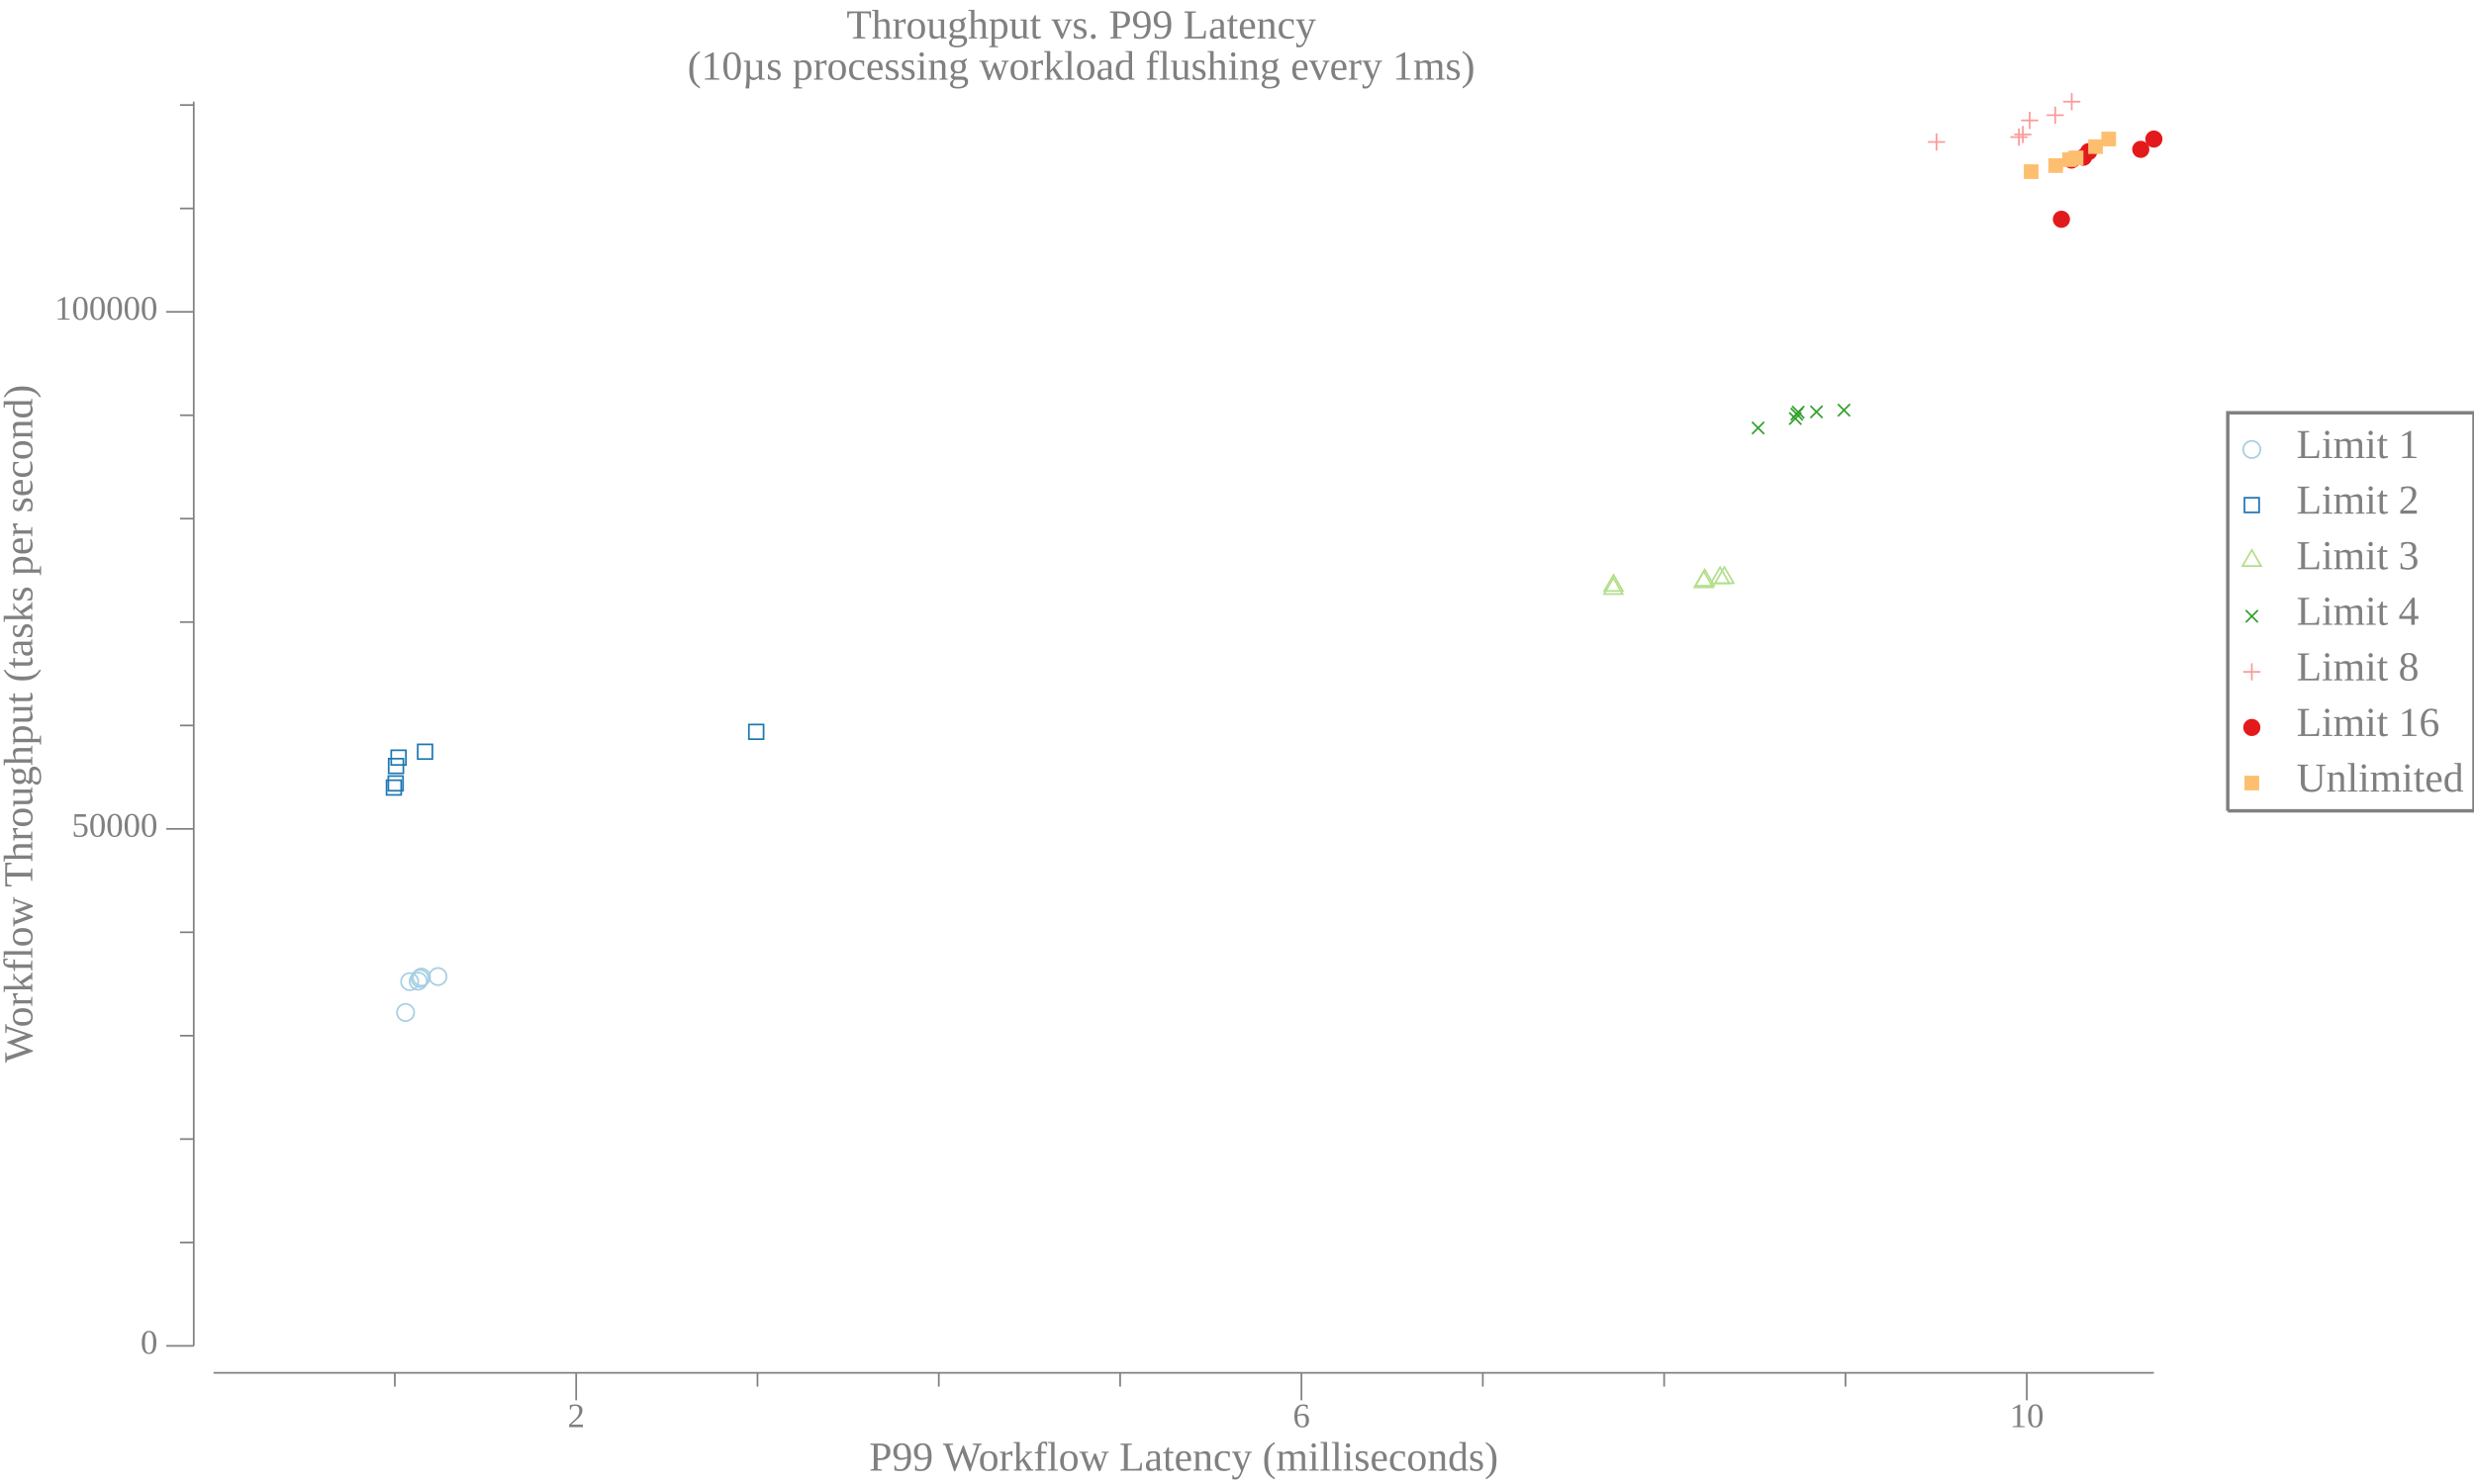
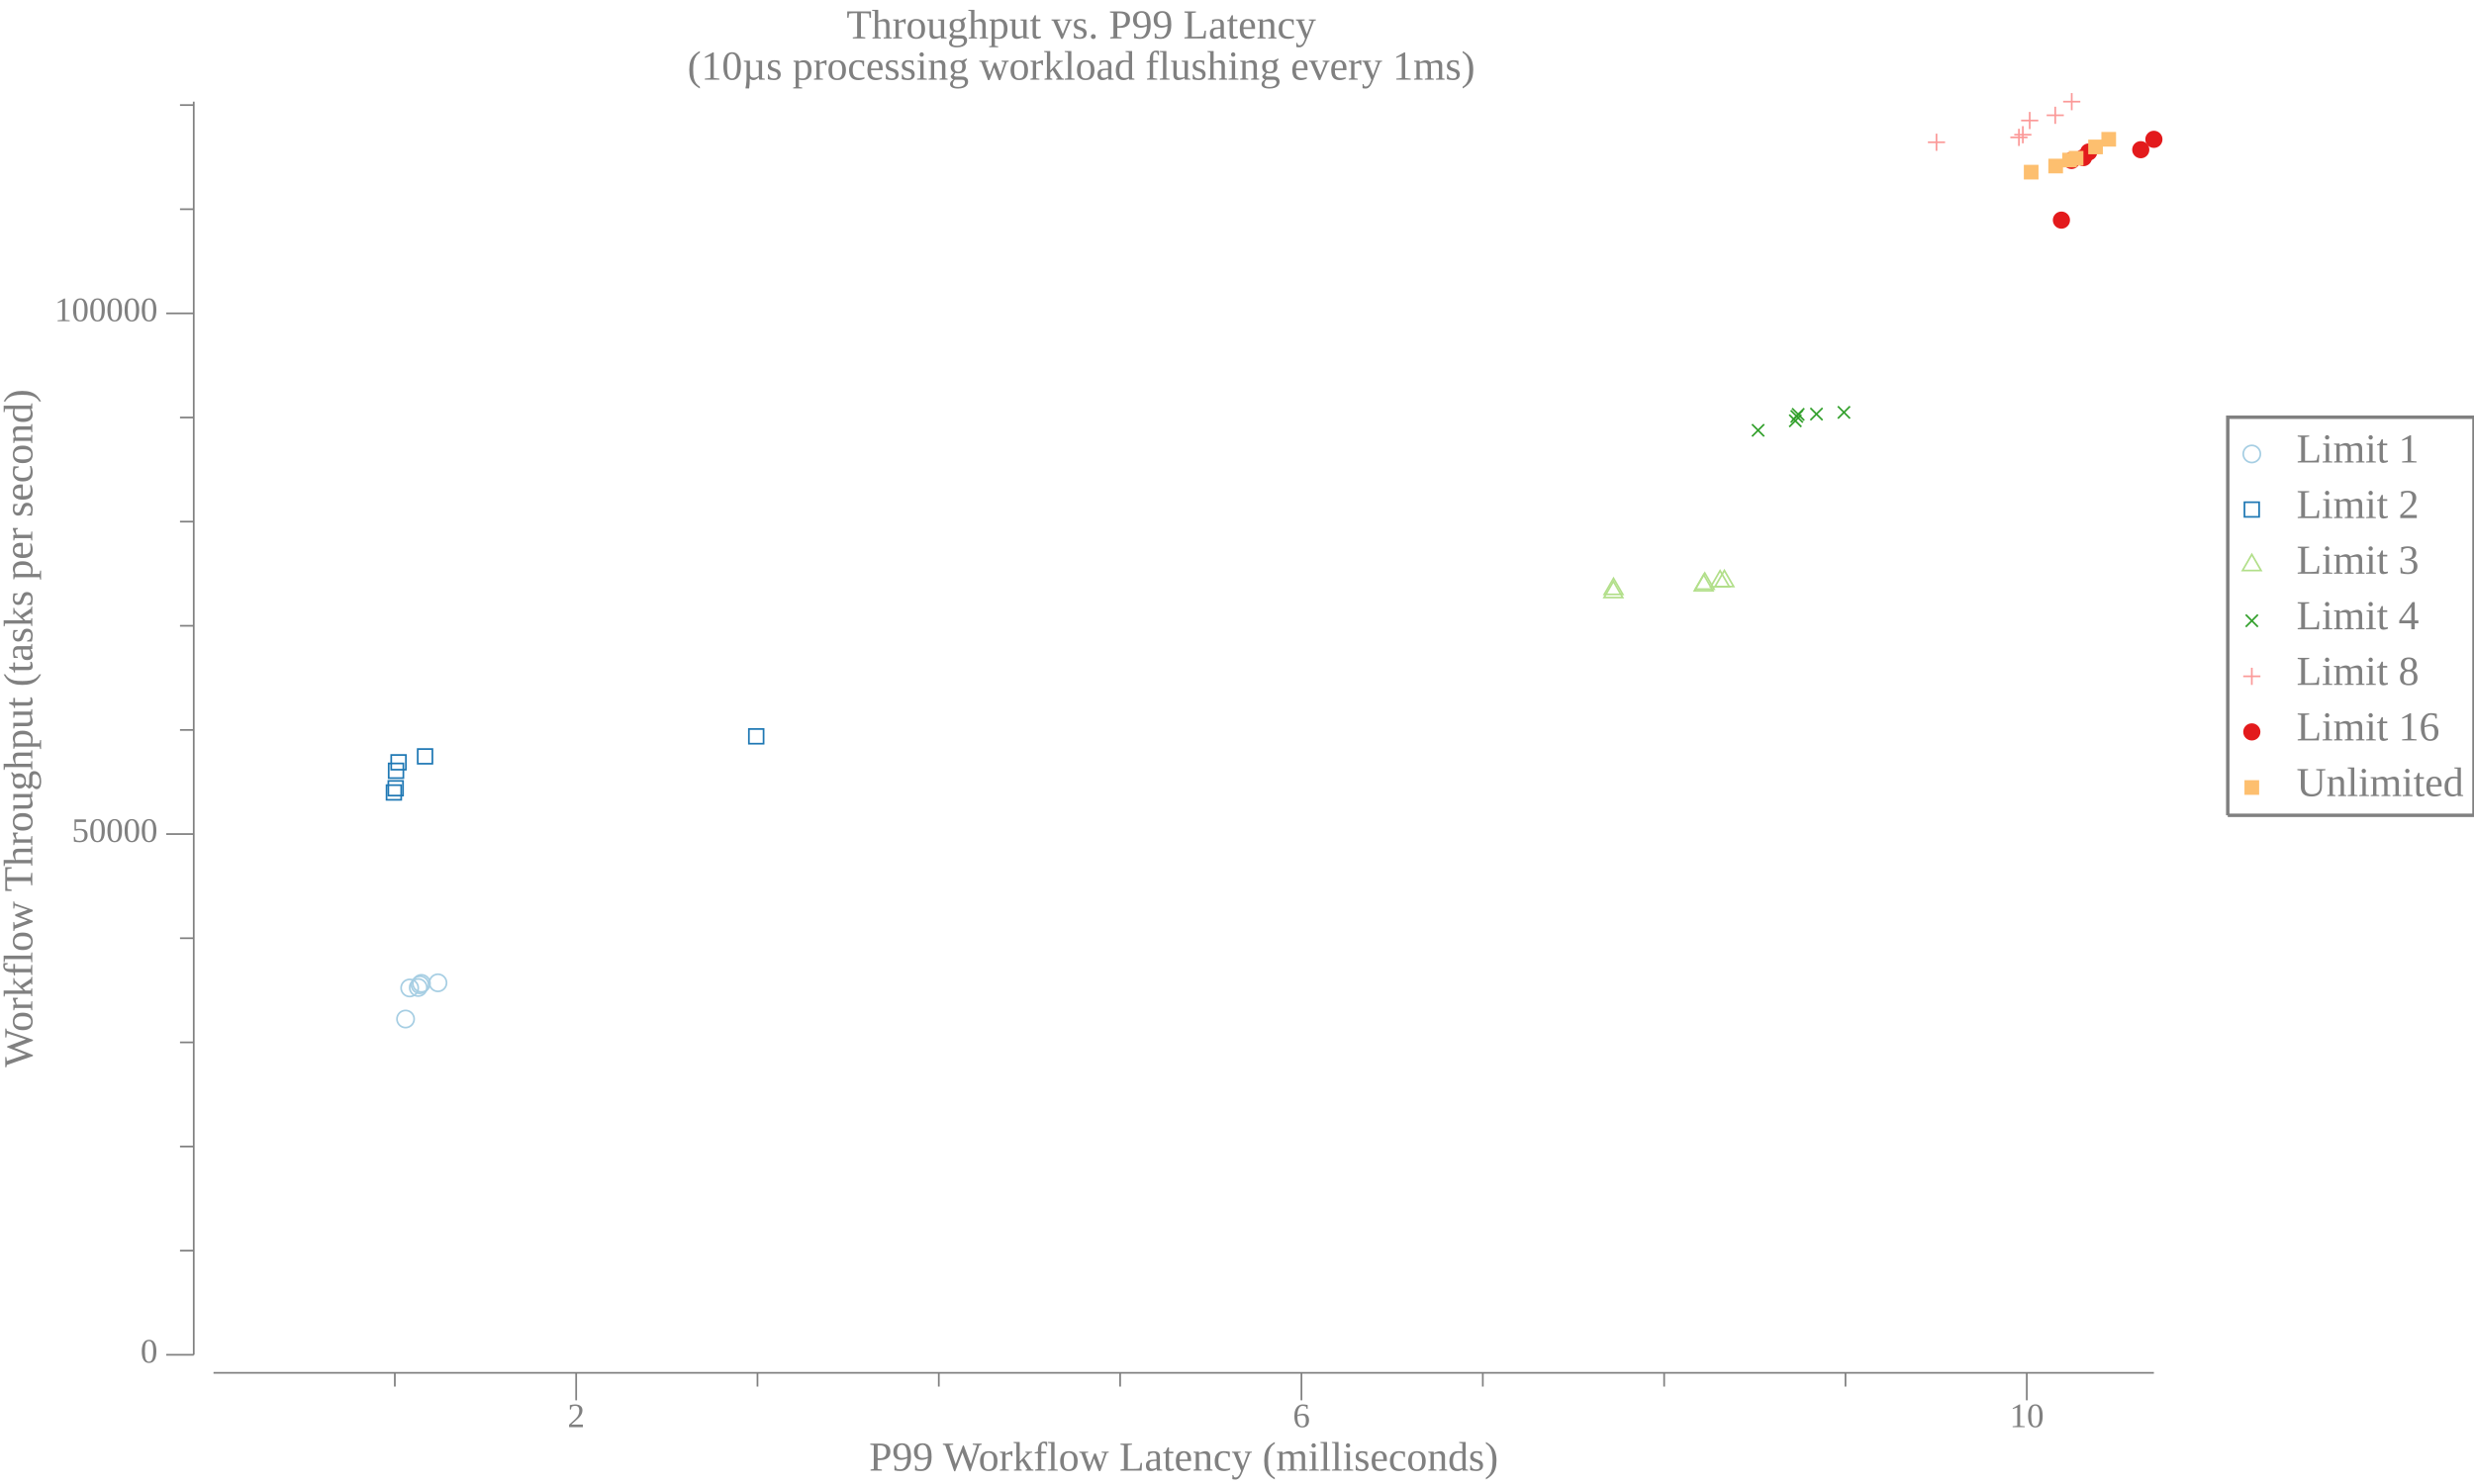
<svg xmlns="http://www.w3.org/2000/svg" width="720pt" height="432pt" viewBox="0 0 720 432">
  <g transform="scale(1, -1) translate(0, -432)">
-     <path d="M657.84,301.15A2.5,2.5 0 1 1 652.84,301.15A2.5,2.5 0 1 1 657.84,301.15Z" style="fill:none;stroke:#A6CEE3;stroke-width:0.5" />
-     <text x="668.34" y="-298.66" transform="scale(1, -1)" style="font-family:Liberation Serif;font-variant:normal;font-weight:normal;font-style:normal;font-size:12px;fill:#808080">Limit 1</text>
-     <path d="M653.2,282.83L657.47,282.83L657.47,287.1L653.2,287.1Z" style="fill:none;stroke:#1F78B4;stroke-width:0.5" />
-     <text x="668.34" y="-282.48" transform="scale(1, -1)" style="font-family:Liberation Serif;font-variant:normal;font-weight:normal;font-style:normal;font-size:12px;fill:#808080">Limit 2</text>
-     <path d="M655.34,271.91L652.63,267.22L658.04,267.22Z" style="fill:none;stroke:#B2DF8A;stroke-width:0.5" />
-     <text x="668.34" y="-266.3" transform="scale(1, -1)" style="font-family:Liberation Serif;font-variant:normal;font-weight:normal;font-style:normal;font-size:12px;fill:#808080">Limit 3</text>
-     <path d="M653.57,250.83L657.11,254.37" style="fill:none;stroke:#33A02C;stroke-width:0.5" />
-     <path d="M653.57,254.37L657.11,250.83" style="fill:none;stroke:#33A02C;stroke-width:0.5" />
-     <text x="668.34" y="-250.11" transform="scale(1, -1)" style="font-family:Liberation Serif;font-variant:normal;font-weight:normal;font-style:normal;font-size:12px;fill:#808080">Limit 4</text>
-     <path d="M655.34,238.92L655.34,233.92" style="fill:none;stroke:#FB9A99;stroke-width:0.5" />
-     <path d="M652.84,236.42L657.84,236.42" style="fill:none;stroke:#FB9A99;stroke-width:0.5" />
-     <text x="668.34" y="-233.93" transform="scale(1, -1)" style="font-family:Liberation Serif;font-variant:normal;font-weight:normal;font-style:normal;font-size:12px;fill:#808080">Limit 8</text>
-     <path d="M657.84,220.23A2.5,2.5 0 1 1 652.84,220.23A2.5,2.5 0 1 1 657.84,220.23Z" style="fill:#E31A1C" />
-     <text x="668.34" y="-217.75" transform="scale(1, -1)" style="font-family:Liberation Serif;font-variant:normal;font-weight:normal;font-style:normal;font-size:12px;fill:#808080">Limit 16</text>
-     <path d="M653.2,201.92L657.47,201.92L657.47,206.18L653.2,206.18Z" style="fill:#FDBF6F" />
-     <text x="668.34" y="-201.56" transform="scale(1, -1)" style="font-family:Liberation Serif;font-variant:normal;font-weight:normal;font-style:normal;font-size:12px;fill:#808080">Unlimited</text>
-     <path d="M648.34,195.96L648.34,311.84L720,311.84L720,195.96L648.34,195.96" style="fill:none;stroke:#808080" />
+     <path d="M657.84,299.85A2.5,2.5 0 1 1 652.84,299.85A2.5,2.5 0 1 1 657.84,299.85Z" style="fill:none;stroke:#A6CEE3;stroke-width:0.5" />
+     <text x="668.34" y="-297.37" transform="scale(1, -1)" style="font-family:Liberation Serif;font-variant:normal;font-weight:normal;font-style:normal;font-size:12px;fill:#808080">Limit 1</text>
+     <path d="M653.2,281.54L657.47,281.54L657.47,285.8L653.2,285.8Z" style="fill:none;stroke:#1F78B4;stroke-width:0.5" />
+     <text x="668.34" y="-281.18" transform="scale(1, -1)" style="font-family:Liberation Serif;font-variant:normal;font-weight:normal;font-style:normal;font-size:12px;fill:#808080">Limit 2</text>
+     <path d="M655.34,270.61L652.63,265.92L658.04,265.92Z" style="fill:none;stroke:#B2DF8A;stroke-width:0.5" />
+     <text x="668.34" y="-265" transform="scale(1, -1)" style="font-family:Liberation Serif;font-variant:normal;font-weight:normal;font-style:normal;font-size:12px;fill:#808080">Limit 3</text>
+     <path d="M653.57,249.53L657.11,253.07" style="fill:none;stroke:#33A02C;stroke-width:0.5" />
+     <path d="M653.57,253.07L657.11,249.53" style="fill:none;stroke:#33A02C;stroke-width:0.5" />
+     <text x="668.34" y="-248.82" transform="scale(1, -1)" style="font-family:Liberation Serif;font-variant:normal;font-weight:normal;font-style:normal;font-size:12px;fill:#808080">Limit 4</text>
+     <path d="M655.34,237.62L655.34,232.62" style="fill:none;stroke:#FB9A99;stroke-width:0.5" />
+     <path d="M652.84,235.12L657.84,235.12" style="fill:none;stroke:#FB9A99;stroke-width:0.5" />
+     <text x="668.34" y="-232.63" transform="scale(1, -1)" style="font-family:Liberation Serif;font-variant:normal;font-weight:normal;font-style:normal;font-size:12px;fill:#808080">Limit 8</text>
+     <path d="M657.84,218.94A2.5,2.5 0 1 1 652.84,218.94A2.5,2.5 0 1 1 657.84,218.94Z" style="fill:#E31A1C" />
+     <text x="668.34" y="-216.45" transform="scale(1, -1)" style="font-family:Liberation Serif;font-variant:normal;font-weight:normal;font-style:normal;font-size:12px;fill:#808080">Limit 16</text>
+     <path d="M653.2,200.62L657.47,200.62L657.47,204.89L653.2,204.89Z" style="fill:#FDBF6F" />
+     <text x="668.34" y="-200.26" transform="scale(1, -1)" style="font-family:Liberation Serif;font-variant:normal;font-weight:normal;font-style:normal;font-size:12px;fill:#808080">Unlimited</text>
+     <path d="M648.34,194.66L648.34,310.54L720,310.54L720,194.66L648.34,194.66" style="fill:none;stroke:#808080" />
    <path d="M0,0L629.34,0L629.34,432L0,432Z" style="fill:#-8000000000000000-8000000000000000-8000000000000000;fill-opacity:0" />
    <text x="246.35" y="-420.81" transform="scale(1, -1)" style="font-family:Liberation Serif;font-variant:normal;font-weight:normal;font-style:normal;font-size:12px;fill:#808080">Throughput vs. P99 Latency</text>
    <text x="200.07" y="-408.81" transform="scale(1, -1)" style="font-family:Liberation Serif;font-variant:normal;font-weight:normal;font-style:normal;font-size:12px;fill:#808080">(10µs processing workload flushing every 1ms)</text>
    <text x="252.93" y="-3.902" transform="scale(1, -1)" style="font-family:Liberation Serif;font-variant:normal;font-weight:normal;font-style:normal;font-size:12px;fill:#808080">P99 Workflow Latency (milliseconds)</text>
    <text x="165.18" y="-16.541" transform="scale(1, -1)" style="font-family:Liberation Serif;font-variant:normal;font-weight:normal;font-style:normal;font-size:10px;fill:#808080">2</text>
    <text x="376.26" y="-16.541" transform="scale(1, -1)" style="font-family:Liberation Serif;font-variant:normal;font-weight:normal;font-style:normal;font-size:10px;fill:#808080">6</text>
    <text x="584.85" y="-16.541" transform="scale(1, -1)" style="font-family:Liberation Serif;font-variant:normal;font-weight:normal;font-style:normal;font-size:10px;fill:#808080">10</text>
    <path d="M167.68,24.363L167.68,32.363" style="fill:none;stroke:#808080;stroke-width:0.5" />
    <path d="M378.76,24.363L378.76,32.363" style="fill:none;stroke:#808080;stroke-width:0.5" />
    <path d="M589.85,24.363L589.85,32.363" style="fill:none;stroke:#808080;stroke-width:0.5" />
    <path d="M114.91,28.363L114.91,32.363" style="fill:none;stroke:#808080;stroke-width:0.5" />
    <path d="M220.45,28.363L220.45,32.363" style="fill:none;stroke:#808080;stroke-width:0.5" />
    <path d="M273.22,28.363L273.22,32.363" style="fill:none;stroke:#808080;stroke-width:0.5" />
    <path d="M325.99,28.363L325.99,32.363" style="fill:none;stroke:#808080;stroke-width:0.5" />
    <path d="M431.54,28.363L431.54,32.363" style="fill:none;stroke:#808080;stroke-width:0.5" />
    <path d="M484.31,28.363L484.31,32.363" style="fill:none;stroke:#808080;stroke-width:0.5" />
    <path d="M537.08,28.363L537.08,32.363" style="fill:none;stroke:#808080;stroke-width:0.5" />
    <path d="M62.135,32.363L626.84,32.363" style="fill:none;stroke:#808080;stroke-width:0.5" />
    <g transform="rotate(90)">
-       <text x="122.59" y="9.387" transform="scale(1, -1)" style="font-family:Liberation Serif;font-variant:normal;font-weight:normal;font-style:normal;font-size:12px;fill:#808080">Workflow Throughput (tasks per second)</text>
+       <text x="121.29" y="9.387" transform="scale(1, -1)" style="font-family:Liberation Serif;font-variant:normal;font-weight:normal;font-style:normal;font-size:12px;fill:#808080">Workflow Throughput (tasks per second)</text>
    </g>
-     <text x="40.885" y="-37.924" transform="scale(1, -1)" style="font-family:Liberation Serif;font-variant:normal;font-weight:normal;font-style:normal;font-size:10px;fill:#808080">0</text>
-     <text x="20.885" y="-188.43" transform="scale(1, -1)" style="font-family:Liberation Serif;font-variant:normal;font-weight:normal;font-style:normal;font-size:10px;fill:#808080">50000</text>
-     <text x="15.885" y="-338.93" transform="scale(1, -1)" style="font-family:Liberation Serif;font-variant:normal;font-weight:normal;font-style:normal;font-size:10px;fill:#808080">100000</text>
-     <path d="M48.385,40.209L56.385,40.209" style="fill:none;stroke:#808080;stroke-width:0.5" />
-     <path d="M48.385,190.71L56.385,190.71" style="fill:none;stroke:#808080;stroke-width:0.5" />
-     <path d="M48.385,341.22L56.385,341.22" style="fill:none;stroke:#808080;stroke-width:0.5" />
-     <path d="M52.385,70.31L56.385,70.31" style="fill:none;stroke:#808080;stroke-width:0.5" />
-     <path d="M52.385,100.41L56.385,100.41" style="fill:none;stroke:#808080;stroke-width:0.5" />
-     <path d="M52.385,130.51L56.385,130.51" style="fill:none;stroke:#808080;stroke-width:0.5" />
-     <path d="M52.385,160.61L56.385,160.61" style="fill:none;stroke:#808080;stroke-width:0.5" />
-     <path d="M52.385,220.81L56.385,220.81" style="fill:none;stroke:#808080;stroke-width:0.5" />
-     <path d="M52.385,250.91L56.385,250.91" style="fill:none;stroke:#808080;stroke-width:0.5" />
-     <path d="M52.385,281.02L56.385,281.02" style="fill:none;stroke:#808080;stroke-width:0.5" />
-     <path d="M52.385,311.12L56.385,311.12" style="fill:none;stroke:#808080;stroke-width:0.5" />
-     <path d="M52.385,371.32L56.385,371.32" style="fill:none;stroke:#808080;stroke-width:0.5" />
-     <path d="M52.385,401.42L56.385,401.42" style="fill:none;stroke:#808080;stroke-width:0.5" />
-     <path d="M56.385,40.209L56.385,402.41" style="fill:none;stroke:#808080;stroke-width:0.5" />
-     <path d="M120.53,137.26A2.5,2.5 0 1 1 115.53,137.26A2.5,2.5 0 1 1 120.53,137.26Z" style="fill:none;stroke:#A6CEE3;stroke-width:0.5" />
-     <path d="M121.73,146.24A2.5,2.5 0 1 1 116.73,146.24A2.5,2.5 0 1 1 121.73,146.24Z" style="fill:none;stroke:#A6CEE3;stroke-width:0.5" />
-     <path d="M124.22,146.37A2.5,2.5 0 1 1 119.22,146.37A2.5,2.5 0 1 1 124.22,146.37Z" style="fill:none;stroke:#A6CEE3;stroke-width:0.5" />
-     <path d="M124.73,147.15A2.5,2.5 0 1 1 119.73,147.15A2.5,2.5 0 1 1 124.73,147.15Z" style="fill:none;stroke:#A6CEE3;stroke-width:0.5" />
-     <path d="M125.15,147.56A2.5,2.5 0 1 1 120.15,147.56A2.5,2.5 0 1 1 125.15,147.56Z" style="fill:none;stroke:#A6CEE3;stroke-width:0.5" />
-     <path d="M129.96,147.72A2.5,2.5 0 1 1 124.96,147.72A2.5,2.5 0 1 1 129.96,147.72Z" style="fill:none;stroke:#A6CEE3;stroke-width:0.5" />
-     <path d="M112.5,200.6L116.76,200.6L116.76,204.87L112.5,204.87Z" style="fill:none;stroke:#1F78B4;stroke-width:0.5" />
-     <path d="M113.02,201.82L117.29,201.82L117.29,206.09L113.02,206.09Z" style="fill:none;stroke:#1F78B4;stroke-width:0.5" />
-     <path d="M113.12,206.88L117.39,206.88L117.39,211.15L113.12,211.15Z" style="fill:none;stroke:#1F78B4;stroke-width:0.5" />
-     <path d="M113.86,209.32L118.13,209.32L118.13,213.59L113.86,213.59Z" style="fill:none;stroke:#1F78B4;stroke-width:0.5" />
-     <path d="M121.57,211.04L125.84,211.04L125.84,215.31L121.57,215.31Z" style="fill:none;stroke:#1F78B4;stroke-width:0.5" />
-     <path d="M217.95,216.82L222.22,216.82L222.22,221.09L217.95,221.09Z" style="fill:none;stroke:#1F78B4;stroke-width:0.5" />
-     <path d="M469.54,263.76L466.83,259.07L472.24,259.07Z" style="fill:none;stroke:#B2DF8A;stroke-width:0.5" />
-     <path d="M469.58,264.66L466.87,259.97L472.29,259.97Z" style="fill:none;stroke:#B2DF8A;stroke-width:0.5" />
-     <path d="M495.81,265.72L493.11,261.03L498.52,261.03Z" style="fill:none;stroke:#B2DF8A;stroke-width:0.5" />
-     <path d="M496.14,266.19L493.44,261.51L498.85,261.51Z" style="fill:none;stroke:#B2DF8A;stroke-width:0.5" />
-     <path d="M500.59,266.87L497.88,262.18L503.3,262.18Z" style="fill:none;stroke:#B2DF8A;stroke-width:0.5" />
-     <path d="M501.84,266.93L499.13,262.24L504.55,262.24Z" style="fill:none;stroke:#B2DF8A;stroke-width:0.5" />
-     <path d="M509.88,305.65L513.42,309.18" style="fill:none;stroke:#33A02C;stroke-width:0.5" />
-     <path d="M509.88,309.18L513.42,305.65" style="fill:none;stroke:#33A02C;stroke-width:0.5" />
-     <path d="M520.72,308.4L524.25,311.93" style="fill:none;stroke:#33A02C;stroke-width:0.5" />
-     <path d="M520.72,311.93L524.25,308.4" style="fill:none;stroke:#33A02C;stroke-width:0.5" />
-     <path d="M521.15,309.66L524.68,313.19" style="fill:none;stroke:#33A02C;stroke-width:0.5" />
-     <path d="M521.15,313.19L524.68,309.66" style="fill:none;stroke:#33A02C;stroke-width:0.5" />
-     <path d="M521.55,310.25L525.09,313.79" style="fill:none;stroke:#33A02C;stroke-width:0.5" />
-     <path d="M521.55,313.79L525.09,310.25" style="fill:none;stroke:#33A02C;stroke-width:0.5" />
-     <path d="M526.87,310.34L530.41,313.87" style="fill:none;stroke:#33A02C;stroke-width:0.5" />
-     <path d="M526.87,313.87L530.41,310.34" style="fill:none;stroke:#33A02C;stroke-width:0.5" />
-     <path d="M534.87,310.83L538.4,314.37" style="fill:none;stroke:#33A02C;stroke-width:0.5" />
-     <path d="M534.87,314.37L538.4,310.83" style="fill:none;stroke:#33A02C;stroke-width:0.5" />
-     <path d="M563.57,393.17L563.57,388.17" style="fill:none;stroke:#FB9A99;stroke-width:0.5" />
-     <path d="M561.07,390.67L566.07,390.67" style="fill:none;stroke:#FB9A99;stroke-width:0.5" />
-     <path d="M587.56,394.59L587.56,389.59" style="fill:none;stroke:#FB9A99;stroke-width:0.5" />
-     <path d="M585.06,392.09L590.06,392.09" style="fill:none;stroke:#FB9A99;stroke-width:0.5" />
-     <path d="M588.7,395.35L588.7,390.35" style="fill:none;stroke:#FB9A99;stroke-width:0.5" />
-     <path d="M586.2,392.85L591.2,392.85" style="fill:none;stroke:#FB9A99;stroke-width:0.5" />
-     <path d="M590.7,399.45L590.7,394.45" style="fill:none;stroke:#FB9A99;stroke-width:0.5" />
-     <path d="M588.2,396.95L593.2,396.95" style="fill:none;stroke:#FB9A99;stroke-width:0.5" />
-     <path d="M598.13,400.97L598.13,395.97" style="fill:none;stroke:#FB9A99;stroke-width:0.5" />
-     <path d="M595.63,398.47L600.63,398.47" style="fill:none;stroke:#FB9A99;stroke-width:0.5" />
+     <text x="40.885" y="-35.328" transform="scale(1, -1)" style="font-family:Liberation Serif;font-variant:normal;font-weight:normal;font-style:normal;font-size:10px;fill:#808080">0</text>
+     <text x="20.885" y="-186.91" transform="scale(1, -1)" style="font-family:Liberation Serif;font-variant:normal;font-weight:normal;font-style:normal;font-size:10px;fill:#808080">50000</text>
+     <text x="15.885" y="-338.49" transform="scale(1, -1)" style="font-family:Liberation Serif;font-variant:normal;font-weight:normal;font-style:normal;font-size:10px;fill:#808080">100000</text>
+     <path d="M48.385,37.613L56.385,37.613" style="fill:none;stroke:#808080;stroke-width:0.5" />
+     <path d="M48.385,189.2L56.385,189.2" style="fill:none;stroke:#808080;stroke-width:0.5" />
+     <path d="M48.385,340.78L56.385,340.78" style="fill:none;stroke:#808080;stroke-width:0.5" />
+     <path d="M52.385,67.93L56.385,67.93" style="fill:none;stroke:#808080;stroke-width:0.5" />
+     <path d="M52.385,98.246L56.385,98.246" style="fill:none;stroke:#808080;stroke-width:0.5" />
+     <path d="M52.385,128.56L56.385,128.56" style="fill:none;stroke:#808080;stroke-width:0.5" />
+     <path d="M52.385,158.88L56.385,158.88" style="fill:none;stroke:#808080;stroke-width:0.5" />
+     <path d="M52.385,219.51L56.385,219.51" style="fill:none;stroke:#808080;stroke-width:0.5" />
+     <path d="M52.385,249.83L56.385,249.83" style="fill:none;stroke:#808080;stroke-width:0.5" />
+     <path d="M52.385,280.15L56.385,280.15" style="fill:none;stroke:#808080;stroke-width:0.5" />
+     <path d="M52.385,310.46L56.385,310.46" style="fill:none;stroke:#808080;stroke-width:0.5" />
+     <path d="M52.385,371.1L56.385,371.1" style="fill:none;stroke:#808080;stroke-width:0.5" />
+     <path d="M52.385,401.41L56.385,401.41" style="fill:none;stroke:#808080;stroke-width:0.5" />
+     <path d="M56.385,37.613L56.385,402.41" style="fill:none;stroke:#808080;stroke-width:0.5" />
+     <path d="M120.53,135.36A2.5,2.5 0 1 1 115.53,135.36A2.5,2.5 0 1 1 120.53,135.36Z" style="fill:none;stroke:#A6CEE3;stroke-width:0.5" />
+     <path d="M121.73,144.4A2.5,2.5 0 1 1 116.73,144.4A2.5,2.5 0 1 1 121.73,144.4Z" style="fill:none;stroke:#A6CEE3;stroke-width:0.5" />
+     <path d="M124.22,144.53A2.5,2.5 0 1 1 119.22,144.53A2.5,2.5 0 1 1 124.22,144.53Z" style="fill:none;stroke:#A6CEE3;stroke-width:0.5" />
+     <path d="M124.73,145.32A2.5,2.5 0 1 1 119.73,145.32A2.5,2.5 0 1 1 124.73,145.32Z" style="fill:none;stroke:#A6CEE3;stroke-width:0.5" />
+     <path d="M125.15,145.73A2.5,2.5 0 1 1 120.15,145.73A2.5,2.5 0 1 1 125.15,145.73Z" style="fill:none;stroke:#A6CEE3;stroke-width:0.5" />
+     <path d="M129.96,145.9A2.5,2.5 0 1 1 124.96,145.9A2.5,2.5 0 1 1 129.96,145.9Z" style="fill:none;stroke:#A6CEE3;stroke-width:0.5" />
+     <path d="M112.5,199.17L116.76,199.17L116.76,203.44L112.5,203.44Z" style="fill:none;stroke:#1F78B4;stroke-width:0.5" />
+     <path d="M113.02,200.4L117.29,200.4L117.29,204.67L113.02,204.67Z" style="fill:none;stroke:#1F78B4;stroke-width:0.5" />
+     <path d="M113.12,205.49L117.39,205.49L117.39,209.76L113.12,209.76Z" style="fill:none;stroke:#1F78B4;stroke-width:0.5" />
+     <path d="M113.86,207.95L118.13,207.95L118.13,212.22L113.86,212.22Z" style="fill:none;stroke:#1F78B4;stroke-width:0.5" />
+     <path d="M121.57,209.68L125.84,209.68L125.84,213.95L121.57,213.95Z" style="fill:none;stroke:#1F78B4;stroke-width:0.5" />
+     <path d="M217.95,215.51L222.22,215.51L222.22,219.78L217.95,219.78Z" style="fill:none;stroke:#1F78B4;stroke-width:0.5" />
+     <path d="M469.54,262.74L466.83,258.05L472.24,258.05Z" style="fill:none;stroke:#B2DF8A;stroke-width:0.5" />
+     <path d="M469.58,263.65L466.87,258.97L472.29,258.97Z" style="fill:none;stroke:#B2DF8A;stroke-width:0.5" />
+     <path d="M495.81,264.71L493.11,260.03L498.52,260.03Z" style="fill:none;stroke:#B2DF8A;stroke-width:0.5" />
+     <path d="M496.14,265.2L493.44,260.51L498.85,260.51Z" style="fill:none;stroke:#B2DF8A;stroke-width:0.5" />
+     <path d="M500.59,265.87L497.88,261.18L503.3,261.18Z" style="fill:none;stroke:#B2DF8A;stroke-width:0.5" />
+     <path d="M501.84,265.94L499.13,261.25L504.55,261.25Z" style="fill:none;stroke:#B2DF8A;stroke-width:0.5" />
+     <path d="M509.88,304.97L513.42,308.5" style="fill:none;stroke:#33A02C;stroke-width:0.5" />
+     <path d="M509.88,308.5L513.42,304.97" style="fill:none;stroke:#33A02C;stroke-width:0.5" />
+     <path d="M520.72,307.74L524.25,311.27" style="fill:none;stroke:#33A02C;stroke-width:0.5" />
+     <path d="M520.72,311.27L524.25,307.74" style="fill:none;stroke:#33A02C;stroke-width:0.5" />
+     <path d="M521.15,309.01L524.68,312.54" style="fill:none;stroke:#33A02C;stroke-width:0.5" />
+     <path d="M521.15,312.54L524.68,309.01" style="fill:none;stroke:#33A02C;stroke-width:0.5" />
+     <path d="M521.55,309.61L525.09,313.14" style="fill:none;stroke:#33A02C;stroke-width:0.5" />
+     <path d="M521.55,313.14L525.09,309.61" style="fill:none;stroke:#33A02C;stroke-width:0.5" />
+     <path d="M526.87,309.69L530.41,313.23" style="fill:none;stroke:#33A02C;stroke-width:0.5" />
+     <path d="M526.87,313.23L530.41,309.69" style="fill:none;stroke:#33A02C;stroke-width:0.5" />
+     <path d="M534.87,310.19L538.4,313.72" style="fill:none;stroke:#33A02C;stroke-width:0.5" />
+     <path d="M534.87,313.72L538.4,310.19" style="fill:none;stroke:#33A02C;stroke-width:0.5" />
+     <path d="M563.57,393.09L563.57,388.09" style="fill:none;stroke:#FB9A99;stroke-width:0.5" />
+     <path d="M561.07,390.59L566.07,390.59" style="fill:none;stroke:#FB9A99;stroke-width:0.5" />
+     <path d="M587.56,394.51L587.56,389.51" style="fill:none;stroke:#FB9A99;stroke-width:0.5" />
+     <path d="M585.06,392.01L590.06,392.01" style="fill:none;stroke:#FB9A99;stroke-width:0.5" />
+     <path d="M588.7,395.28L588.7,390.28" style="fill:none;stroke:#FB9A99;stroke-width:0.5" />
+     <path d="M586.2,392.78L591.2,392.78" style="fill:none;stroke:#FB9A99;stroke-width:0.5" />
+     <path d="M590.7,399.42L590.7,394.42" style="fill:none;stroke:#FB9A99;stroke-width:0.5" />
+     <path d="M588.2,396.92L593.2,396.92" style="fill:none;stroke:#FB9A99;stroke-width:0.5" />
+     <path d="M598.13,400.94L598.13,395.94" style="fill:none;stroke:#FB9A99;stroke-width:0.5" />
+     <path d="M595.63,398.44L600.63,398.44" style="fill:none;stroke:#FB9A99;stroke-width:0.5" />
    <path d="M602.93,404.91L602.93,399.91" style="fill:none;stroke:#FB9A99;stroke-width:0.5" />
    <path d="M600.43,402.41L605.43,402.41" style="fill:none;stroke:#FB9A99;stroke-width:0.5" />
-     <path d="M602.43,368.17A2.5,2.5 0 1 1 597.43,368.17A2.5,2.5 0 1 1 602.43,368.17Z" style="fill:#E31A1C" />
-     <path d="M605.36,385.41A2.5,2.5 0 1 1 600.36,385.41A2.5,2.5 0 1 1 605.36,385.41Z" style="fill:#E31A1C" />
-     <path d="M608.85,386.24A2.5,2.5 0 1 1 603.85,386.24A2.5,2.5 0 1 1 608.85,386.24Z" style="fill:#E31A1C" />
-     <path d="M610.38,387.86A2.5,2.5 0 1 1 605.38,387.86A2.5,2.5 0 1 1 610.38,387.86Z" style="fill:#E31A1C" />
-     <path d="M625.52,388.52A2.5,2.5 0 1 1 620.52,388.52A2.5,2.5 0 1 1 625.52,388.52Z" style="fill:#E31A1C" />
-     <path d="M629.34,391.52A2.5,2.5 0 1 1 624.34,391.52A2.5,2.5 0 1 1 629.34,391.52Z" style="fill:#E31A1C" />
-     <path d="M588.99,379.89L593.26,379.89L593.26,384.16L588.99,384.16Z" style="fill:#FDBF6F" />
-     <path d="M596.12,381.67L600.39,381.67L600.39,385.93L596.12,385.93Z" style="fill:#FDBF6F" />
-     <path d="M600.16,383.4L604.42,383.4L604.42,387.67L600.16,387.67Z" style="fill:#FDBF6F" />
-     <path d="M602.06,383.92L606.33,383.92L606.33,388.18L602.06,388.18Z" style="fill:#FDBF6F" />
-     <path d="M607.73,387.18L611.99,387.18L611.99,391.45L607.73,391.45Z" style="fill:#FDBF6F" />
-     <path d="M611.56,389.4L615.83,389.4L615.83,393.67L611.56,393.67Z" style="fill:#FDBF6F" />
+     <path d="M602.43,367.92A2.5,2.5 0 1 1 597.43,367.92A2.5,2.5 0 1 1 602.43,367.92Z" style="fill:#E31A1C" />
+     <path d="M605.36,385.29A2.5,2.5 0 1 1 600.36,385.29A2.5,2.5 0 1 1 605.36,385.29Z" style="fill:#E31A1C" />
+     <path d="M608.85,386.12A2.5,2.5 0 1 1 603.85,386.12A2.5,2.5 0 1 1 608.85,386.12Z" style="fill:#E31A1C" />
+     <path d="M610.38,387.75A2.5,2.5 0 1 1 605.38,387.75A2.5,2.5 0 1 1 610.38,387.75Z" style="fill:#E31A1C" />
+     <path d="M625.52,388.42A2.5,2.5 0 1 1 620.52,388.42A2.5,2.5 0 1 1 625.52,388.42Z" style="fill:#E31A1C" />
+     <path d="M629.34,391.44A2.5,2.5 0 1 1 624.34,391.44A2.5,2.5 0 1 1 629.34,391.44Z" style="fill:#E31A1C" />
+     <path d="M588.99,379.75L593.26,379.75L593.26,384.02L588.99,384.02Z" style="fill:#FDBF6F" />
+     <path d="M596.12,381.53L600.39,381.53L600.39,385.8L596.12,385.8Z" style="fill:#FDBF6F" />
+     <path d="M600.16,383.28L604.42,383.28L604.42,387.54L600.16,387.54Z" style="fill:#FDBF6F" />
+     <path d="M602.06,383.8L606.33,383.8L606.33,388.07L602.06,388.07Z" style="fill:#FDBF6F" />
+     <path d="M607.73,387.09L611.99,387.09L611.99,391.36L607.73,391.36Z" style="fill:#FDBF6F" />
+     <path d="M611.56,389.32L615.83,389.32L615.83,393.59L611.56,393.59Z" style="fill:#FDBF6F" />
  </g>
</svg>
